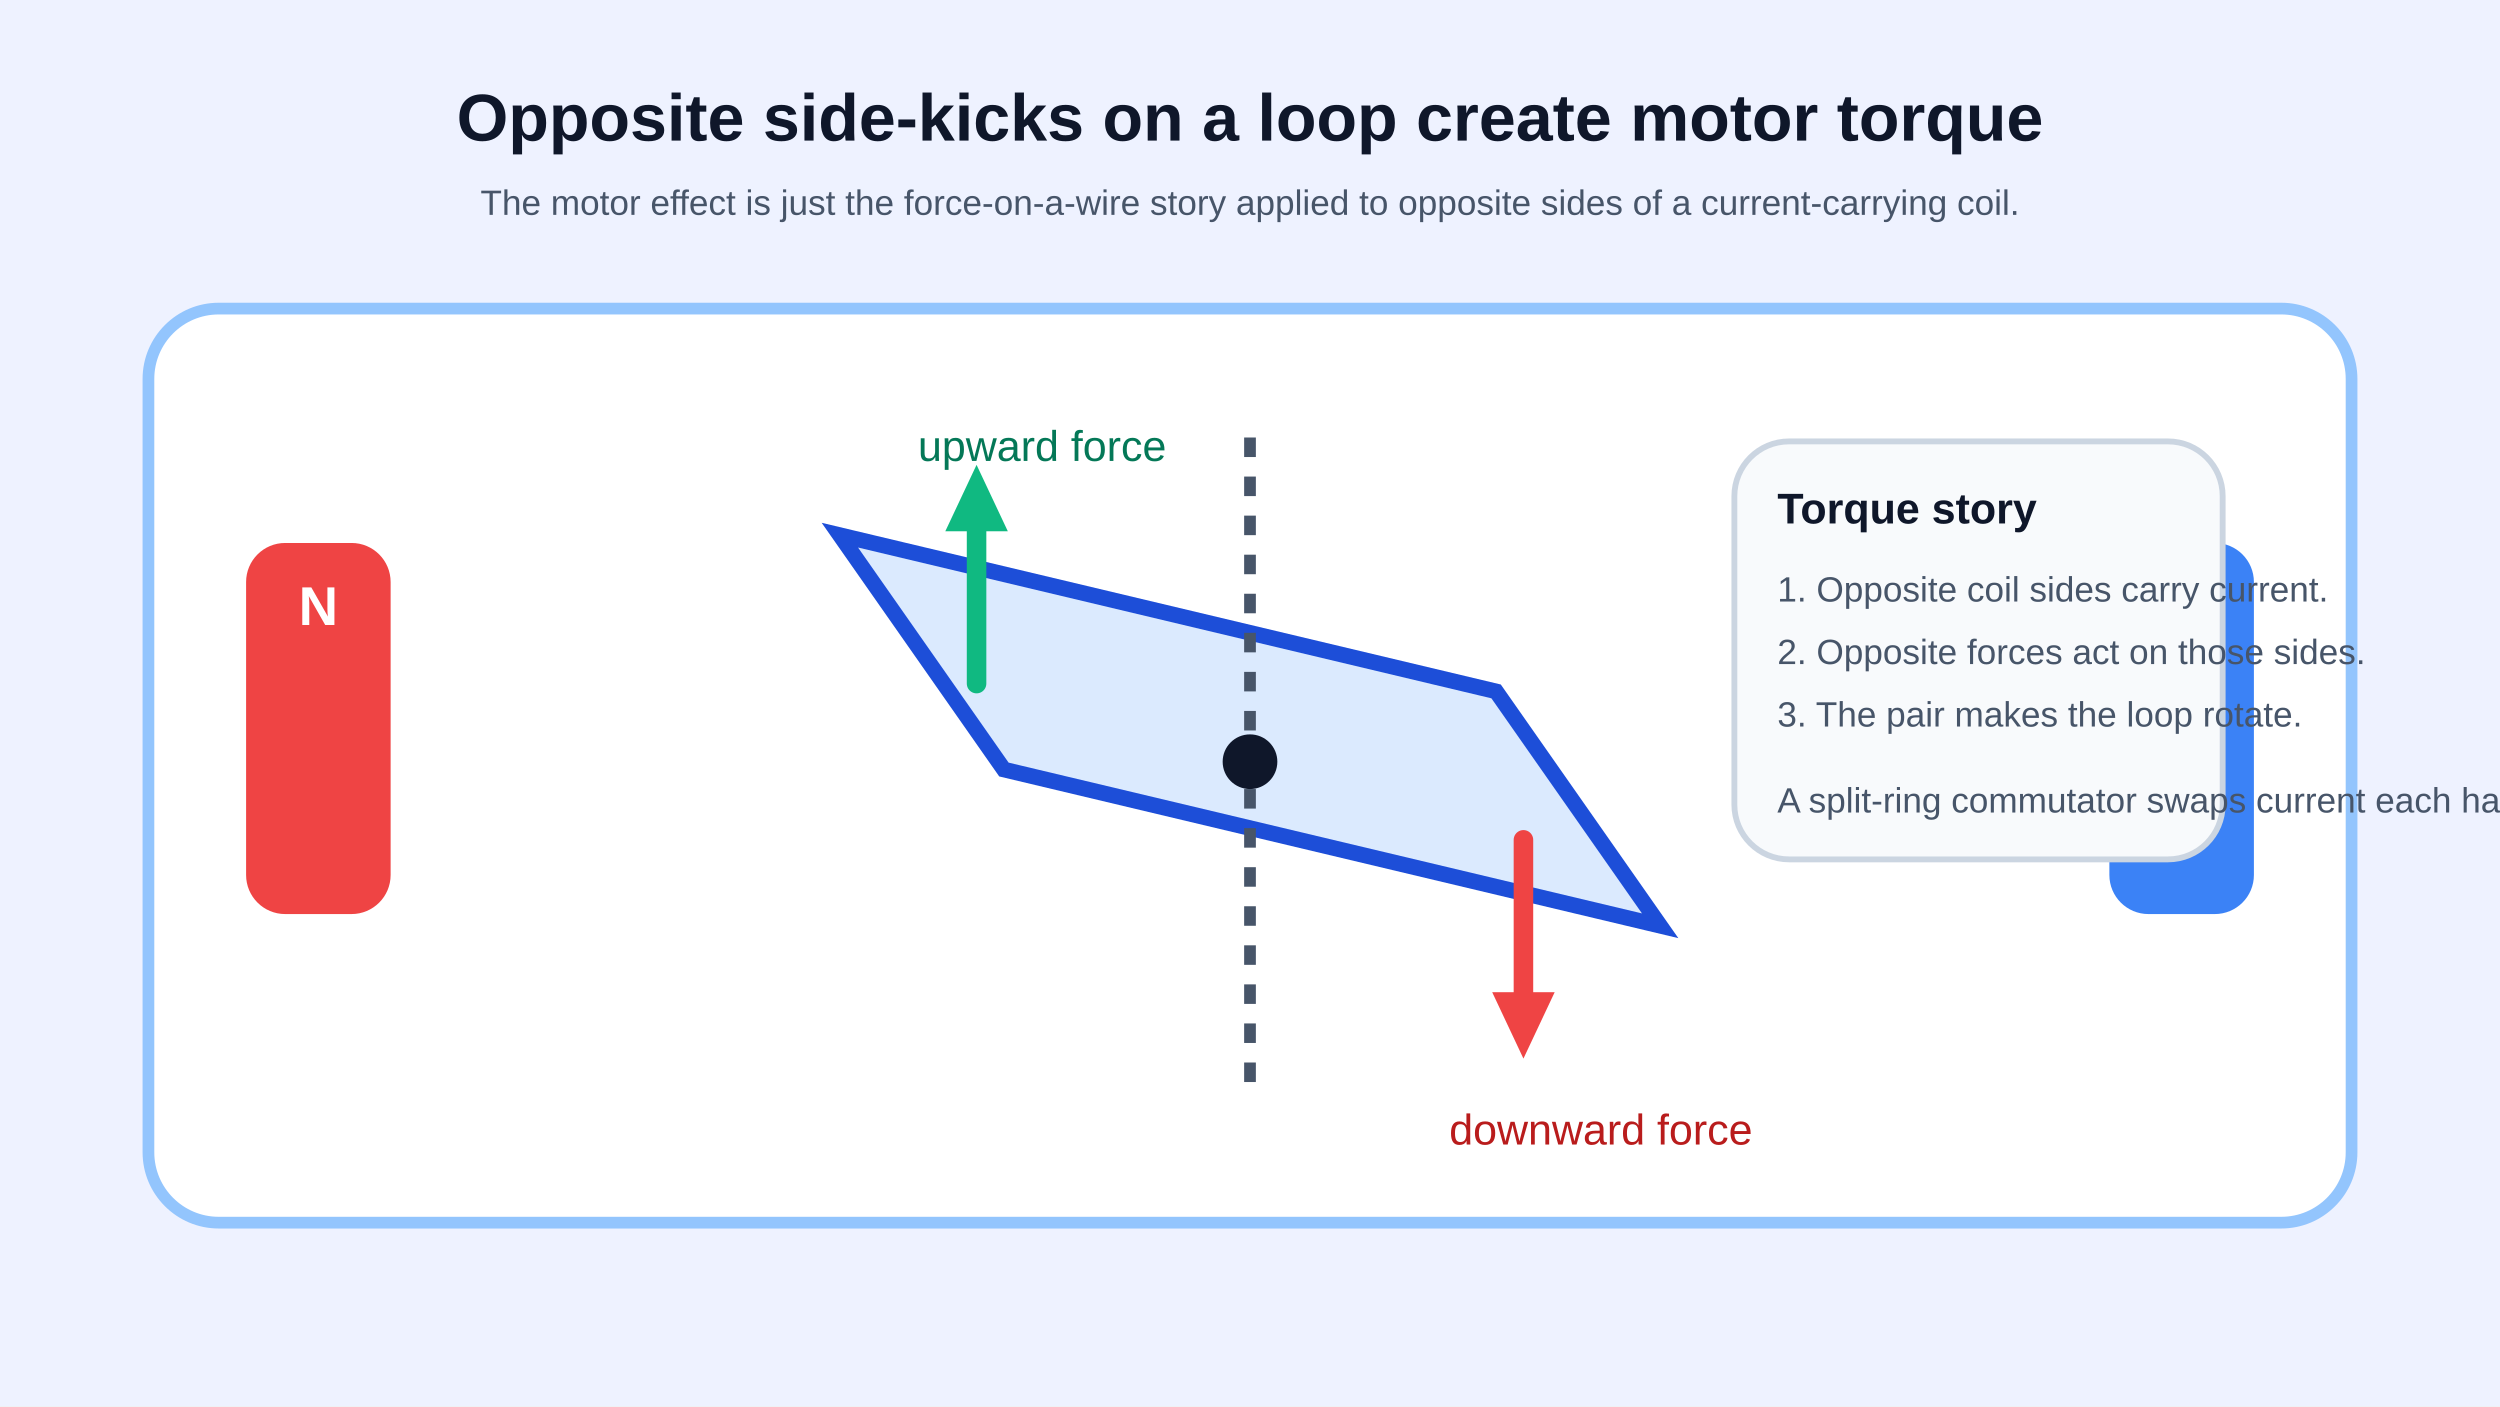
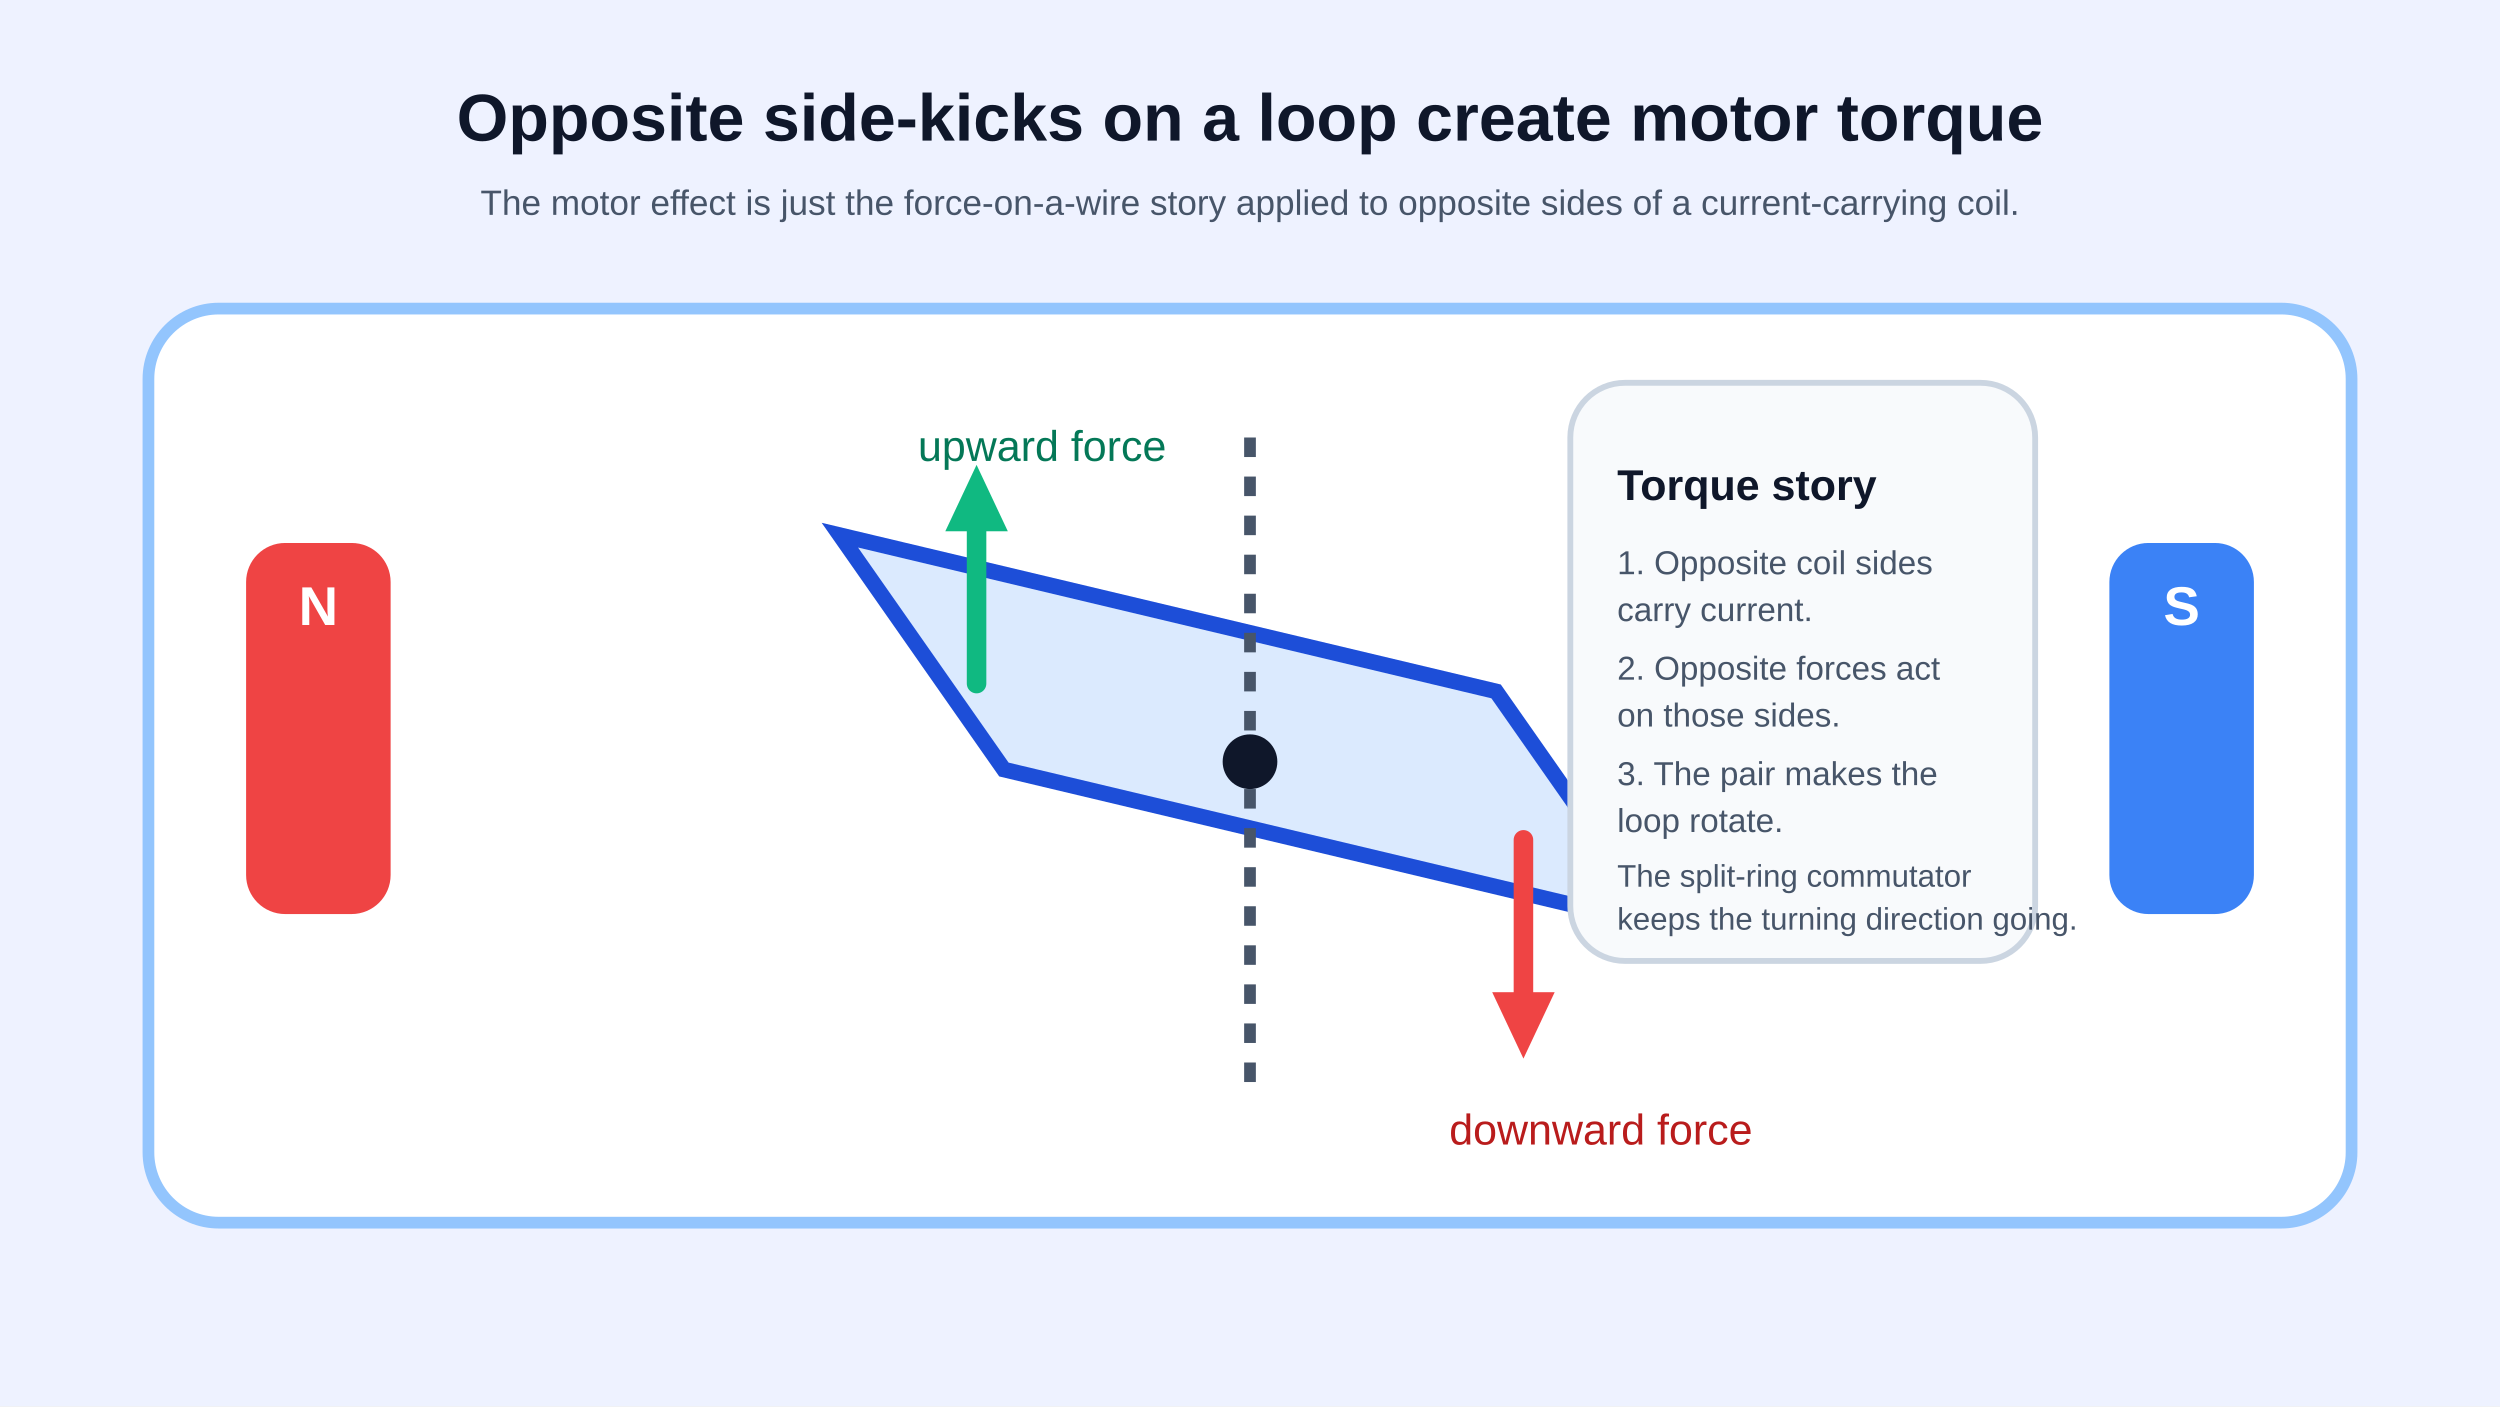
<svg xmlns="http://www.w3.org/2000/svg" width="1280" height="720" viewBox="0 0 1280 720">
  <rect width="1280" height="720" fill="#eef2ff" />
  <text x="640" y="72" text-anchor="middle" font-family="Arial" font-size="34" font-weight="700" fill="#0f172a">Opposite side-kicks on a loop create motor torque</text>
  <text x="640" y="110" text-anchor="middle" font-family="Arial" font-size="18" fill="#475569">The motor effect is just the force-on-a-wire story applied to opposite sides of a current-carrying coil.</text>
  <rect x="76" y="158" width="1128" height="468" rx="36" fill="#ffffff" stroke="#93c5fd" stroke-width="6" />
  <rect x="126" y="278" width="74" height="190" rx="20" fill="#ef4444" />
  <rect x="1080" y="278" width="74" height="190" rx="20" fill="#3b82f6" />
  <text x="163" y="320" text-anchor="middle" font-family="Arial" font-size="28" font-weight="700" fill="#ffffff">N</text>
  <text x="1117" y="320" text-anchor="middle" font-family="Arial" font-size="28" font-weight="700" fill="#ffffff">S</text>
  <path d="M430 274L766 354L850 474L514 394Z" fill="#dbeafe" stroke="#1d4ed8" stroke-width="8" />
  <line x1="640" y1="224" x2="640" y2="554" stroke="#475569" stroke-width="6" stroke-dasharray="10 10" />
  <circle cx="640" cy="390" r="14" fill="#0f172a" />
  <path d="M500 350V260" stroke="#10b981" stroke-width="10" stroke-linecap="round" />
  <polygon points="500,238 484,272 516,272" fill="#10b981" />
  <path d="M780 430V520" stroke="#ef4444" stroke-width="10" stroke-linecap="round" />
  <polygon points="780,542 764,508 796,508" fill="#ef4444" />
  <text x="470" y="236" font-family="Arial" font-size="22" fill="#047857">upward force</text>
  <text x="742" y="586" font-family="Arial" font-size="22" fill="#b91c1c">downward force</text>
-   <rect x="888" y="226" width="250" height="214" rx="28" fill="#f8fafc" stroke="#cbd5e1" stroke-width="3" />
-   <text x="910" y="268" font-family="Arial" font-size="22" font-weight="700" fill="#0f172a">Torque story</text>
-   <text x="910" y="308" font-family="Arial" font-size="18" fill="#475569">1. Opposite coil sides carry current.</text>
-   <text x="910" y="340" font-family="Arial" font-size="18" fill="#475569">2. Opposite forces act on those sides.</text>
-   <text x="910" y="372" font-family="Arial" font-size="18" fill="#475569">3. The pair makes the loop rotate.</text>
-   <text x="910" y="416" font-family="Arial" font-size="18" fill="#475569">A split-ring commutator swaps current each half-turn so the overall rotation keeps going.</text>
+   <rect x="804" y="196" width="238" height="296" rx="28" fill="#f8fafc" stroke="#cbd5e1" stroke-width="3" />
+   <text x="828" y="256" font-family="Arial" font-size="22" font-weight="700" fill="#0f172a">Torque story</text>
+   <text x="828" y="294" font-family="Arial" font-size="17" fill="#475569">1. Opposite coil sides</text>
+   <text x="828" y="318" font-family="Arial" font-size="17" fill="#475569">carry current.</text>
+   <text x="828" y="348" font-family="Arial" font-size="17" fill="#475569">2. Opposite forces act</text>
+   <text x="828" y="372" font-family="Arial" font-size="17" fill="#475569">on those sides.</text>
+   <text x="828" y="402" font-family="Arial" font-size="17" fill="#475569">3. The pair makes the</text>
+   <text x="828" y="426" font-family="Arial" font-size="17" fill="#475569">loop rotate.</text>
+   <text x="828" y="454" font-family="Arial" font-size="16" fill="#475569">The split-ring commutator</text>
+   <text x="828" y="476" font-family="Arial" font-size="16" fill="#475569">keeps the turning direction going.</text>
</svg>
